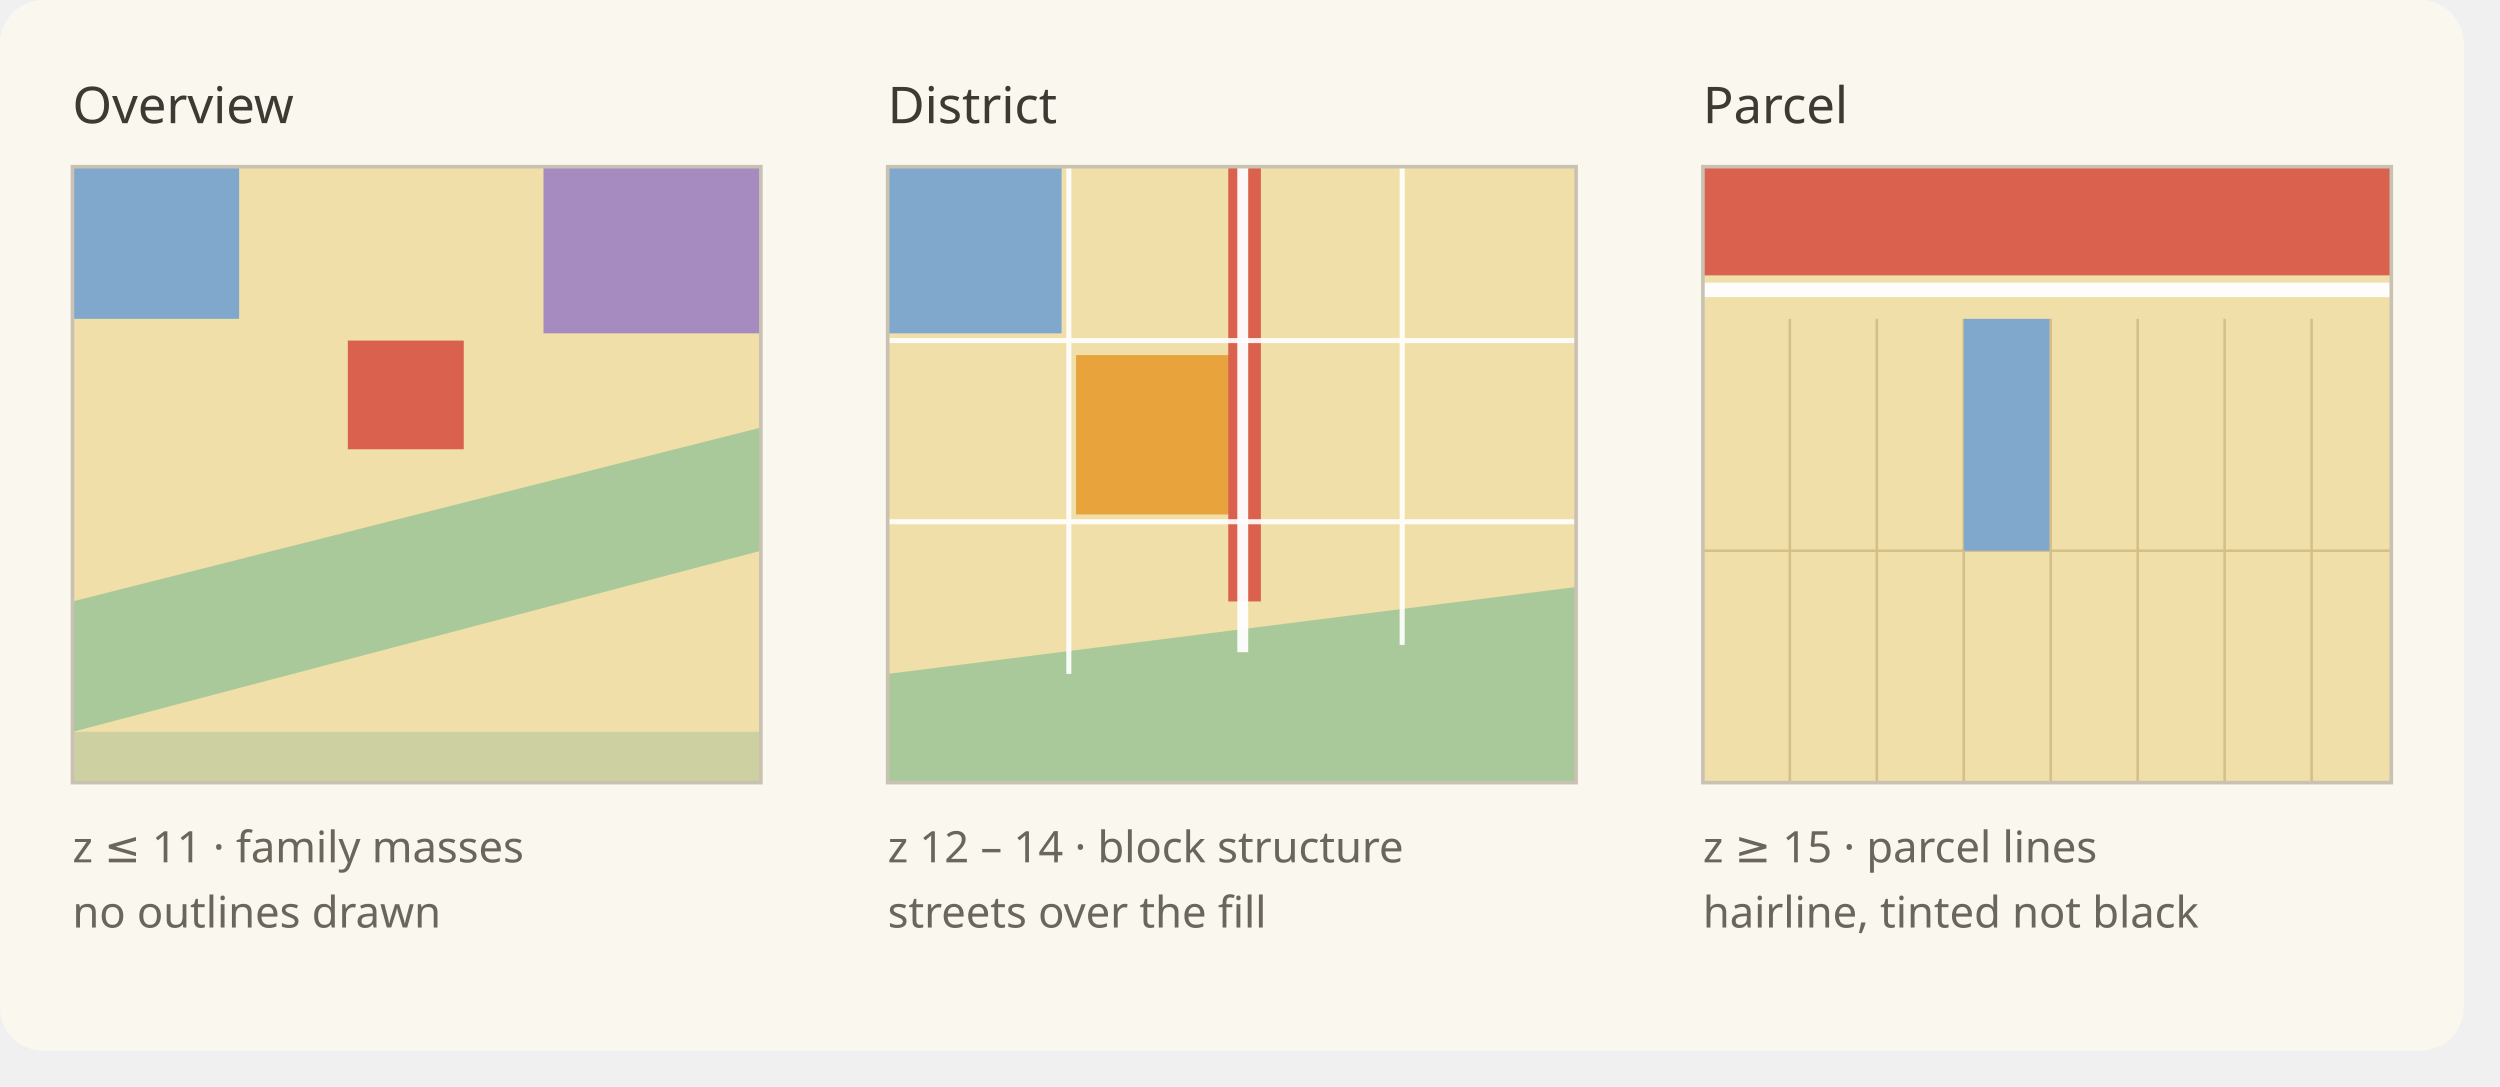
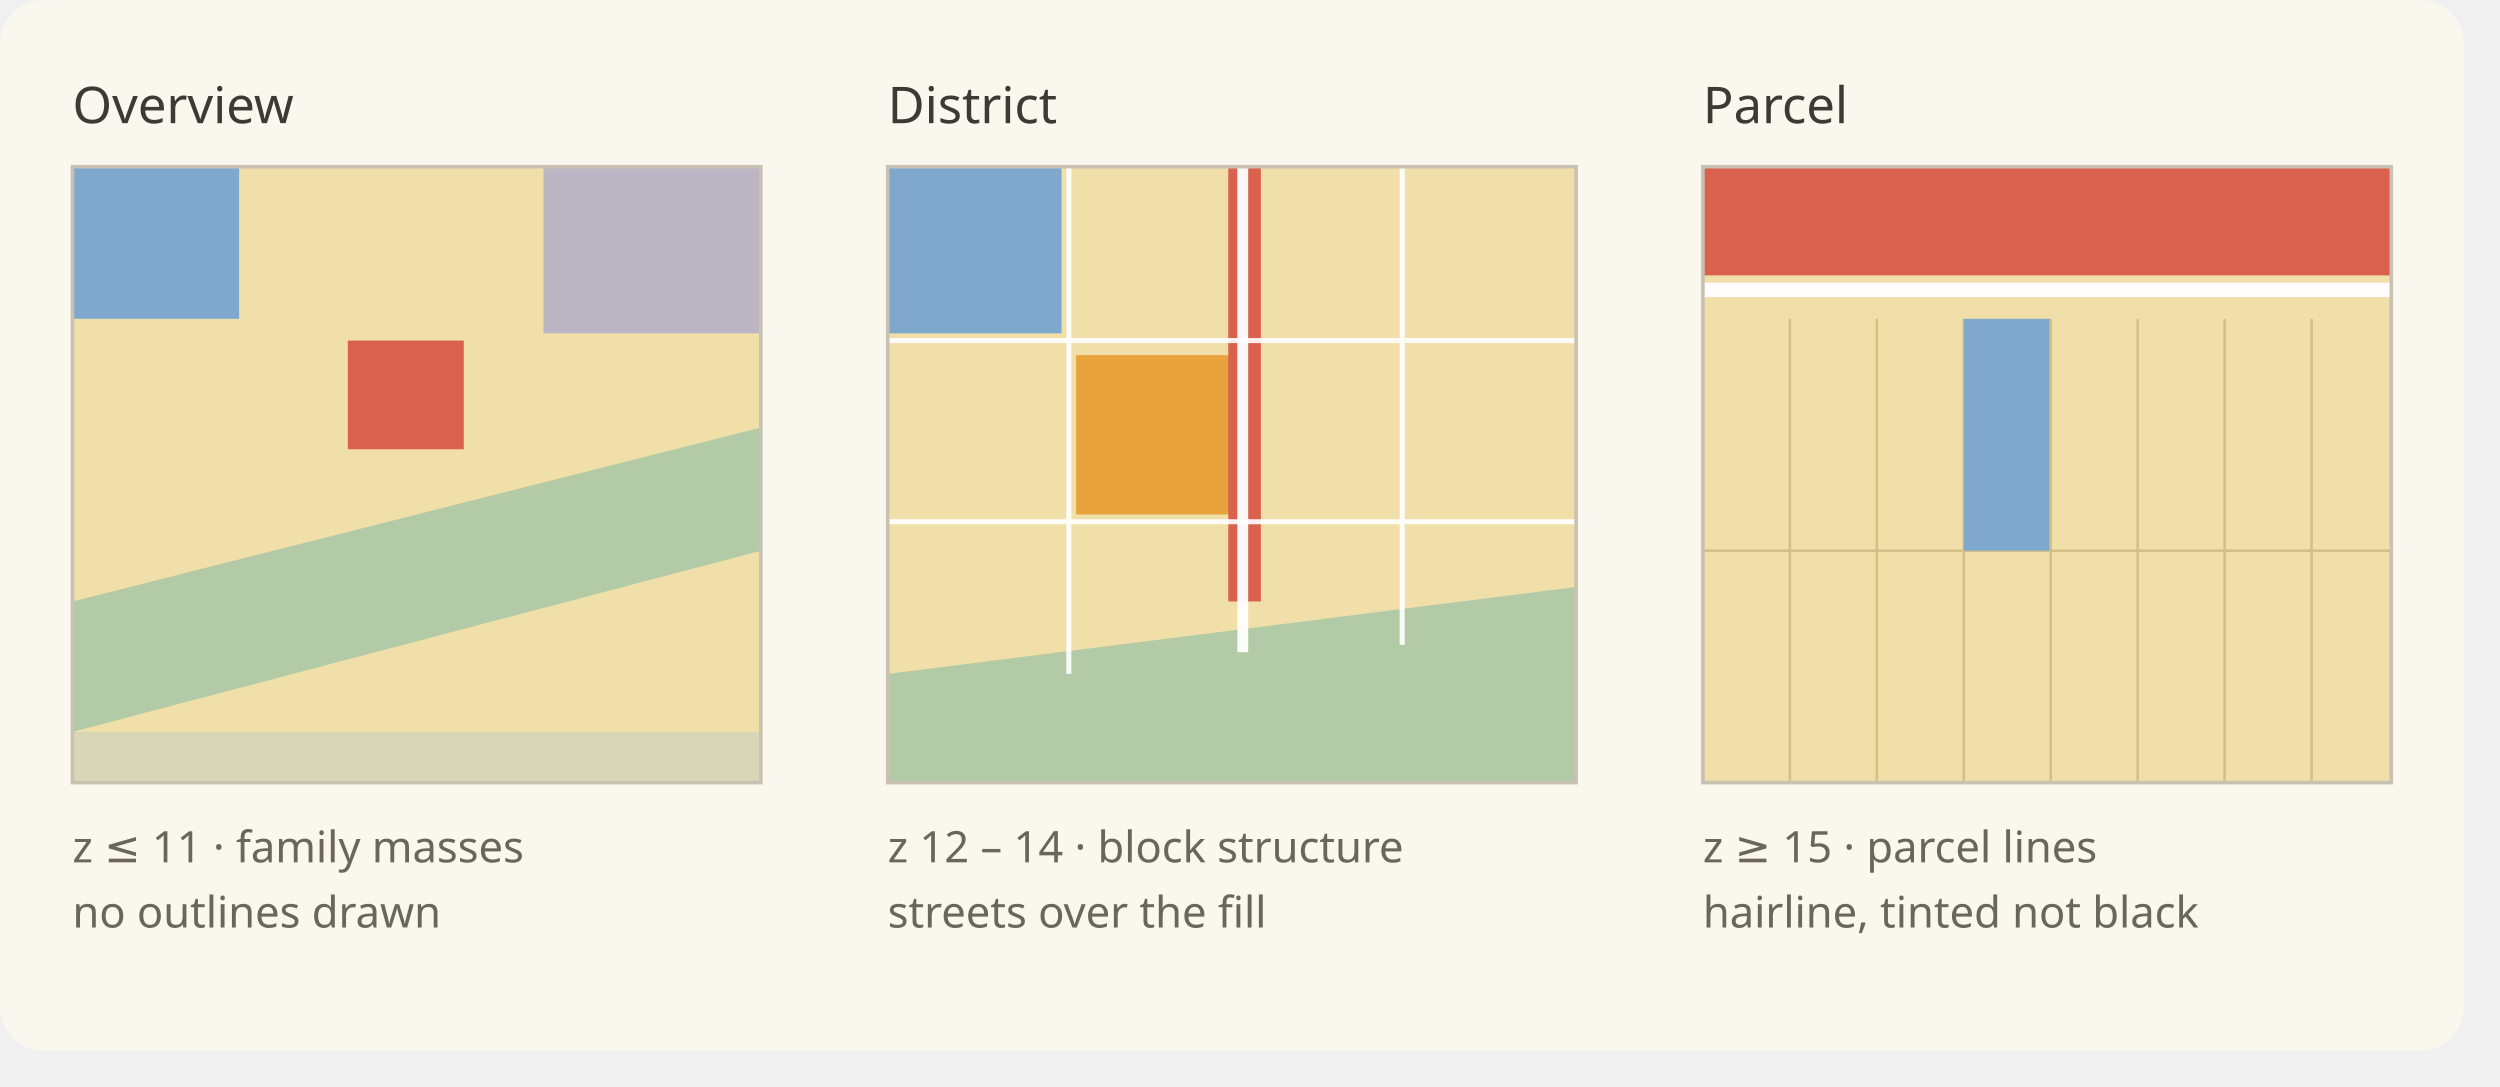
<svg xmlns="http://www.w3.org/2000/svg" width="100%" viewBox="0 0 690 300" role="img" style="">
  <rect x="0" y="0" width="680" height="290" rx="12" fill="#faf7ef" style="fill:rgb(250, 247, 239);stroke:none;color:rgb(11, 11, 11);stroke-width:1px;stroke-linecap:butt;stroke-linejoin:miter;opacity:1;font-family:&quot;Anthropic Sans&quot;, -apple-system, &quot;system-ui&quot;, &quot;Segoe UI&quot;, sans-serif;font-size:16px;font-weight:400;text-anchor:start;dominant-baseline:auto" />
  <g font-family="system-ui, sans-serif" fill="#3d3a34" style="fill:rgb(61, 58, 52);stroke:none;color:rgb(11, 11, 11);stroke-width:1px;stroke-linecap:butt;stroke-linejoin:miter;opacity:1;font-family:system-ui, sans-serif;font-size:16px;font-weight:400;text-anchor:start;dominant-baseline:auto">
    <text x="20" y="34" font-size="14" font-weight="500" style="fill:rgb(61, 58, 52);stroke:none;color:rgb(11, 11, 11);stroke-width:1px;stroke-linecap:butt;stroke-linejoin:miter;opacity:1;font-family:system-ui, sans-serif;font-size:14px;font-weight:500;text-anchor:start;dominant-baseline:auto">Overview</text>
    <text x="245" y="34" font-size="14" font-weight="500" style="fill:rgb(61, 58, 52);stroke:none;color:rgb(11, 11, 11);stroke-width:1px;stroke-linecap:butt;stroke-linejoin:miter;opacity:1;font-family:system-ui, sans-serif;font-size:14px;font-weight:500;text-anchor:start;dominant-baseline:auto">District</text>
    <text x="470" y="34" font-size="14" font-weight="500" style="fill:rgb(61, 58, 52);stroke:none;color:rgb(11, 11, 11);stroke-width:1px;stroke-linecap:butt;stroke-linejoin:miter;opacity:1;font-family:system-ui, sans-serif;font-size:14px;font-weight:500;text-anchor:start;dominant-baseline:auto">Parcel</text>
  </g>
  <rect x="20" y="46" width="190" height="170" fill="#f0dfa8" style="fill:rgb(240, 223, 168);stroke:none;color:rgb(11, 11, 11);stroke-width:1px;stroke-linecap:butt;stroke-linejoin:miter;opacity:1;font-family:&quot;Anthropic Sans&quot;, -apple-system, &quot;system-ui&quot;, &quot;Segoe UI&quot;, sans-serif;font-size:16px;font-weight:400;text-anchor:start;dominant-baseline:auto" />
  <rect x="20" y="46" width="46" height="42" fill="#7fa8cc" style="fill:rgb(127, 168, 204);stroke:none;color:rgb(11, 11, 11);stroke-width:1px;stroke-linecap:butt;stroke-linejoin:miter;opacity:1;font-family:&quot;Anthropic Sans&quot;, -apple-system, &quot;system-ui&quot;, &quot;Segoe UI&quot;, sans-serif;font-size:16px;font-weight:400;text-anchor:start;dominant-baseline:auto" />
-   <rect x="150" y="46" width="60" height="46" fill="#a58bbf" style="fill:rgb(165, 139, 191);stroke:none;color:rgb(11, 11, 11);stroke-width:1px;stroke-linecap:butt;stroke-linejoin:miter;opacity:1;font-family:&quot;Anthropic Sans&quot;, -apple-system, &quot;system-ui&quot;, &quot;Segoe UI&quot;, sans-serif;font-size:16px;font-weight:400;text-anchor:start;dominant-baseline:auto" />
+   <rect x="150" y="46" width="60" height="46" fill="#bcb5c4" style="fill:rgb(188, 181, 196);stroke:none;color:rgb(11, 11, 11);stroke-width:1px;stroke-linecap:butt;stroke-linejoin:miter;opacity:1;font-family:&quot;Anthropic Sans&quot;, -apple-system, &quot;system-ui&quot;, &quot;Segoe UI&quot;, sans-serif;font-size:16px;font-weight:400;text-anchor:start;dominant-baseline:auto" />
  <rect x="96" y="94" width="32" height="30" fill="#d9614e" style="fill:rgb(217, 97, 78);stroke:none;color:rgb(11, 11, 11);stroke-width:1px;stroke-linecap:butt;stroke-linejoin:miter;opacity:1;font-family:&quot;Anthropic Sans&quot;, -apple-system, &quot;system-ui&quot;, &quot;Segoe UI&quot;, sans-serif;font-size:16px;font-weight:400;text-anchor:start;dominant-baseline:auto" />
-   <path d="M20 166L210 118L210 152L20 202Z" fill="#a9c99a" style="fill:rgb(169, 201, 154);stroke:none;color:rgb(11, 11, 11);stroke-width:1px;stroke-linecap:butt;stroke-linejoin:miter;opacity:1;font-family:&quot;Anthropic Sans&quot;, -apple-system, &quot;system-ui&quot;, &quot;Segoe UI&quot;, sans-serif;font-size:16px;font-weight:400;text-anchor:start;dominant-baseline:auto" />
-   <rect x="20" y="202" width="190" height="14" fill="#cdd0a0" style="fill:rgb(205, 208, 160);stroke:none;color:rgb(11, 11, 11);stroke-width:1px;stroke-linecap:butt;stroke-linejoin:miter;opacity:1;font-family:&quot;Anthropic Sans&quot;, -apple-system, &quot;system-ui&quot;, &quot;Segoe UI&quot;, sans-serif;font-size:16px;font-weight:400;text-anchor:start;dominant-baseline:auto" />
+   <path d="M20 166L210 118L210 152L20 202Z" fill="#b2cba6" style="fill:rgb(178, 203, 166);stroke:none;color:rgb(11, 11, 11);stroke-width:1px;stroke-linecap:butt;stroke-linejoin:miter;opacity:1;font-family:&quot;Anthropic Sans&quot;, -apple-system, &quot;system-ui&quot;, &quot;Segoe UI&quot;, sans-serif;font-size:16px;font-weight:400;text-anchor:start;dominant-baseline:auto" />
+   <rect x="20" y="202" width="190" height="14" fill="#d8d6b6" style="fill:rgb(216, 214, 182);stroke:none;color:rgb(11, 11, 11);stroke-width:1px;stroke-linecap:butt;stroke-linejoin:miter;opacity:1;font-family:&quot;Anthropic Sans&quot;, -apple-system, &quot;system-ui&quot;, &quot;Segoe UI&quot;, sans-serif;font-size:16px;font-weight:400;text-anchor:start;dominant-baseline:auto" />
  <rect x="20" y="46" width="190" height="170" fill="none" stroke="#c9c2b2" stroke-width="1" style="fill:none;stroke:rgb(201, 194, 178);color:rgb(11, 11, 11);stroke-width:1px;stroke-linecap:butt;stroke-linejoin:miter;opacity:1;font-family:&quot;Anthropic Sans&quot;, -apple-system, &quot;system-ui&quot;, &quot;Segoe UI&quot;, sans-serif;font-size:16px;font-weight:400;text-anchor:start;dominant-baseline:auto" />
  <rect x="245" y="46" width="190" height="170" fill="#f0dfa8" style="fill:rgb(240, 223, 168);stroke:none;color:rgb(11, 11, 11);stroke-width:1px;stroke-linecap:butt;stroke-linejoin:miter;opacity:1;font-family:&quot;Anthropic Sans&quot;, -apple-system, &quot;system-ui&quot;, &quot;Segoe UI&quot;, sans-serif;font-size:16px;font-weight:400;text-anchor:start;dominant-baseline:auto" />
  <rect x="245" y="46" width="48" height="46" fill="#7fa8cc" style="fill:rgb(127, 168, 204);stroke:none;color:rgb(11, 11, 11);stroke-width:1px;stroke-linecap:butt;stroke-linejoin:miter;opacity:1;font-family:&quot;Anthropic Sans&quot;, -apple-system, &quot;system-ui&quot;, &quot;Segoe UI&quot;, sans-serif;font-size:16px;font-weight:400;text-anchor:start;dominant-baseline:auto" />
  <rect x="297" y="98" width="46" height="44" fill="#e8a33d" style="fill:rgb(232, 163, 61);stroke:none;color:rgb(11, 11, 11);stroke-width:1px;stroke-linecap:butt;stroke-linejoin:miter;opacity:1;font-family:&quot;Anthropic Sans&quot;, -apple-system, &quot;system-ui&quot;, &quot;Segoe UI&quot;, sans-serif;font-size:16px;font-weight:400;text-anchor:start;dominant-baseline:auto" />
  <rect x="339" y="46" width="9" height="120" fill="#d9614e" style="fill:rgb(217, 97, 78);stroke:none;color:rgb(11, 11, 11);stroke-width:1px;stroke-linecap:butt;stroke-linejoin:miter;opacity:1;font-family:&quot;Anthropic Sans&quot;, -apple-system, &quot;system-ui&quot;, &quot;Segoe UI&quot;, sans-serif;font-size:16px;font-weight:400;text-anchor:start;dominant-baseline:auto" />
-   <path d="M245 186L435 162L435 216L245 216Z" fill="#a9c99a" style="fill:rgb(169, 201, 154);stroke:none;color:rgb(11, 11, 11);stroke-width:1px;stroke-linecap:butt;stroke-linejoin:miter;opacity:1;font-family:&quot;Anthropic Sans&quot;, -apple-system, &quot;system-ui&quot;, &quot;Segoe UI&quot;, sans-serif;font-size:16px;font-weight:400;text-anchor:start;dominant-baseline:auto" />
+   <path d="M245 186L435 162L435 216L245 216Z" fill="#b2cba6" style="fill:rgb(178, 203, 166);stroke:none;color:rgb(11, 11, 11);stroke-width:1px;stroke-linecap:butt;stroke-linejoin:miter;opacity:1;font-family:&quot;Anthropic Sans&quot;, -apple-system, &quot;system-ui&quot;, &quot;Segoe UI&quot;, sans-serif;font-size:16px;font-weight:400;text-anchor:start;dominant-baseline:auto" />
  <g stroke="#ffffff" stroke-width="1.4" opacity="0.9" fill="none" style="fill:none;stroke:rgb(255, 255, 255);color:rgb(11, 11, 11);stroke-width:1.4px;stroke-linecap:butt;stroke-linejoin:miter;opacity:0.9;font-family:&quot;Anthropic Sans&quot;, -apple-system, &quot;system-ui&quot;, &quot;Segoe UI&quot;, sans-serif;font-size:16px;font-weight:400;text-anchor:start;dominant-baseline:auto">
    <path d="M295 46V186M387 46V178M245 94H435M245 144H435" style="fill:none;stroke:rgb(255, 255, 255);color:rgb(11, 11, 11);stroke-width:1.4px;stroke-linecap:butt;stroke-linejoin:miter;opacity:1;font-family:&quot;Anthropic Sans&quot;, -apple-system, &quot;system-ui&quot;, &quot;Segoe UI&quot;, sans-serif;font-size:16px;font-weight:400;text-anchor:start;dominant-baseline:auto" />
  </g>
  <g stroke="#ffffff" stroke-width="3" opacity="0.95" fill="none" style="fill:none;stroke:rgb(255, 255, 255);color:rgb(11, 11, 11);stroke-width:3px;stroke-linecap:butt;stroke-linejoin:miter;opacity:0.95;font-family:&quot;Anthropic Sans&quot;, -apple-system, &quot;system-ui&quot;, &quot;Segoe UI&quot;, sans-serif;font-size:16px;font-weight:400;text-anchor:start;dominant-baseline:auto">
    <path d="M343 46V180" style="fill:none;stroke:rgb(255, 255, 255);color:rgb(11, 11, 11);stroke-width:3px;stroke-linecap:butt;stroke-linejoin:miter;opacity:1;font-family:&quot;Anthropic Sans&quot;, -apple-system, &quot;system-ui&quot;, &quot;Segoe UI&quot;, sans-serif;font-size:16px;font-weight:400;text-anchor:start;dominant-baseline:auto" />
  </g>
  <rect x="245" y="46" width="190" height="170" fill="none" stroke="#c9c2b2" stroke-width="1" style="fill:none;stroke:rgb(201, 194, 178);color:rgb(11, 11, 11);stroke-width:1px;stroke-linecap:butt;stroke-linejoin:miter;opacity:1;font-family:&quot;Anthropic Sans&quot;, -apple-system, &quot;system-ui&quot;, &quot;Segoe UI&quot;, sans-serif;font-size:16px;font-weight:400;text-anchor:start;dominant-baseline:auto" />
  <rect x="470" y="46" width="190" height="170" fill="#f0dfa8" style="fill:rgb(240, 223, 168);stroke:none;color:rgb(11, 11, 11);stroke-width:1px;stroke-linecap:butt;stroke-linejoin:miter;opacity:1;font-family:&quot;Anthropic Sans&quot;, -apple-system, &quot;system-ui&quot;, &quot;Segoe UI&quot;, sans-serif;font-size:16px;font-weight:400;text-anchor:start;dominant-baseline:auto" />
  <rect x="470" y="46" width="190" height="30" fill="#d9614e" style="fill:rgb(217, 97, 78);stroke:none;color:rgb(11, 11, 11);stroke-width:1px;stroke-linecap:butt;stroke-linejoin:miter;opacity:1;font-family:&quot;Anthropic Sans&quot;, -apple-system, &quot;system-ui&quot;, &quot;Segoe UI&quot;, sans-serif;font-size:16px;font-weight:400;text-anchor:start;dominant-baseline:auto" />
  <g stroke="#c8b municipal" stroke-width="0" style="fill:rgb(0, 0, 0);stroke:none;color:rgb(11, 11, 11);stroke-width:0px;stroke-linecap:butt;stroke-linejoin:miter;opacity:1;font-family:&quot;Anthropic Sans&quot;, -apple-system, &quot;system-ui&quot;, &quot;Segoe UI&quot;, sans-serif;font-size:16px;font-weight:400;text-anchor:start;dominant-baseline:auto" />
  <g stroke="#d4bf87" stroke-width="0.7" fill="none" style="fill:none;stroke:rgb(212, 191, 135);color:rgb(11, 11, 11);stroke-width:0.7px;stroke-linecap:butt;stroke-linejoin:miter;opacity:1;font-family:&quot;Anthropic Sans&quot;, -apple-system, &quot;system-ui&quot;, &quot;Segoe UI&quot;, sans-serif;font-size:16px;font-weight:400;text-anchor:start;dominant-baseline:auto">
    <path d="M494 88V216M518 88V216M542 88V216M566 88V216M590 88V216M614 88V216M638 88V216M470 152H660" style="fill:none;stroke:rgb(212, 191, 135);color:rgb(11, 11, 11);stroke-width:0.7px;stroke-linecap:butt;stroke-linejoin:miter;opacity:1;font-family:&quot;Anthropic Sans&quot;, -apple-system, &quot;system-ui&quot;, &quot;Segoe UI&quot;, sans-serif;font-size:16px;font-weight:400;text-anchor:start;dominant-baseline:auto" />
  </g>
  <g stroke="#ffffff" stroke-width="4" opacity="0.95" fill="none" style="fill:none;stroke:rgb(255, 255, 255);color:rgb(11, 11, 11);stroke-width:4px;stroke-linecap:butt;stroke-linejoin:miter;opacity:0.95;font-family:&quot;Anthropic Sans&quot;, -apple-system, &quot;system-ui&quot;, &quot;Segoe UI&quot;, sans-serif;font-size:16px;font-weight:400;text-anchor:start;dominant-baseline:auto">
    <path d="M470 80H660" style="fill:none;stroke:rgb(255, 255, 255);color:rgb(11, 11, 11);stroke-width:4px;stroke-linecap:butt;stroke-linejoin:miter;opacity:1;font-family:&quot;Anthropic Sans&quot;, -apple-system, &quot;system-ui&quot;, &quot;Segoe UI&quot;, sans-serif;font-size:16px;font-weight:400;text-anchor:start;dominant-baseline:auto" />
  </g>
  <rect x="542" y="88" width="24" height="64" fill="#7fa8cc" style="fill:rgb(127, 168, 204);stroke:none;color:rgb(11, 11, 11);stroke-width:1px;stroke-linecap:butt;stroke-linejoin:miter;opacity:1;font-family:&quot;Anthropic Sans&quot;, -apple-system, &quot;system-ui&quot;, &quot;Segoe UI&quot;, sans-serif;font-size:16px;font-weight:400;text-anchor:start;dominant-baseline:auto" />
  <g stroke="#d4bf87" stroke-width="0.7" fill="none" style="fill:none;stroke:rgb(212, 191, 135);color:rgb(11, 11, 11);stroke-width:0.7px;stroke-linecap:butt;stroke-linejoin:miter;opacity:1;font-family:&quot;Anthropic Sans&quot;, -apple-system, &quot;system-ui&quot;, &quot;Segoe UI&quot;, sans-serif;font-size:16px;font-weight:400;text-anchor:start;dominant-baseline:auto">
    <path d="M566 88V152" style="fill:none;stroke:rgb(212, 191, 135);color:rgb(11, 11, 11);stroke-width:0.7px;stroke-linecap:butt;stroke-linejoin:miter;opacity:1;font-family:&quot;Anthropic Sans&quot;, -apple-system, &quot;system-ui&quot;, &quot;Segoe UI&quot;, sans-serif;font-size:16px;font-weight:400;text-anchor:start;dominant-baseline:auto" />
  </g>
  <rect x="470" y="46" width="190" height="170" fill="none" stroke="#c9c2b2" stroke-width="1" style="fill:none;stroke:rgb(201, 194, 178);color:rgb(11, 11, 11);stroke-width:1px;stroke-linecap:butt;stroke-linejoin:miter;opacity:1;font-family:&quot;Anthropic Sans&quot;, -apple-system, &quot;system-ui&quot;, &quot;Segoe UI&quot;, sans-serif;font-size:16px;font-weight:400;text-anchor:start;dominant-baseline:auto" />
  <g font-family="system-ui, sans-serif" font-size="12" fill="#6b665c" style="fill:rgb(107, 102, 92);stroke:none;color:rgb(11, 11, 11);stroke-width:1px;stroke-linecap:butt;stroke-linejoin:miter;opacity:1;font-family:system-ui, sans-serif;font-size:12px;font-weight:400;text-anchor:start;dominant-baseline:auto">
    <text x="20" y="238" style="fill:rgb(107, 102, 92);stroke:none;color:rgb(11, 11, 11);stroke-width:1px;stroke-linecap:butt;stroke-linejoin:miter;opacity:1;font-family:system-ui, sans-serif;font-size:12px;font-weight:400;text-anchor:start;dominant-baseline:auto">z ≤ 11 · family masses</text>
    <text x="20" y="256" style="fill:rgb(107, 102, 92);stroke:none;color:rgb(11, 11, 11);stroke-width:1px;stroke-linecap:butt;stroke-linejoin:miter;opacity:1;font-family:system-ui, sans-serif;font-size:12px;font-weight:400;text-anchor:start;dominant-baseline:auto">no outlines drawn</text>
    <text x="245" y="238" style="fill:rgb(107, 102, 92);stroke:none;color:rgb(11, 11, 11);stroke-width:1px;stroke-linecap:butt;stroke-linejoin:miter;opacity:1;font-family:system-ui, sans-serif;font-size:12px;font-weight:400;text-anchor:start;dominant-baseline:auto">z 12 – 14 · block structure</text>
    <text x="245" y="256" style="fill:rgb(107, 102, 92);stroke:none;color:rgb(11, 11, 11);stroke-width:1px;stroke-linecap:butt;stroke-linejoin:miter;opacity:1;font-family:system-ui, sans-serif;font-size:12px;font-weight:400;text-anchor:start;dominant-baseline:auto">streets over the fill</text>
    <text x="470" y="238" style="fill:rgb(107, 102, 92);stroke:none;color:rgb(11, 11, 11);stroke-width:1px;stroke-linecap:butt;stroke-linejoin:miter;opacity:1;font-family:system-ui, sans-serif;font-size:12px;font-weight:400;text-anchor:start;dominant-baseline:auto">z ≥ 15 · parcel lines</text>
    <text x="470" y="256" style="fill:rgb(107, 102, 92);stroke:none;color:rgb(11, 11, 11);stroke-width:1px;stroke-linecap:butt;stroke-linejoin:miter;opacity:1;font-family:system-ui, sans-serif;font-size:12px;font-weight:400;text-anchor:start;dominant-baseline:auto">hairline, tinted not black</text>
  </g>
</svg>
